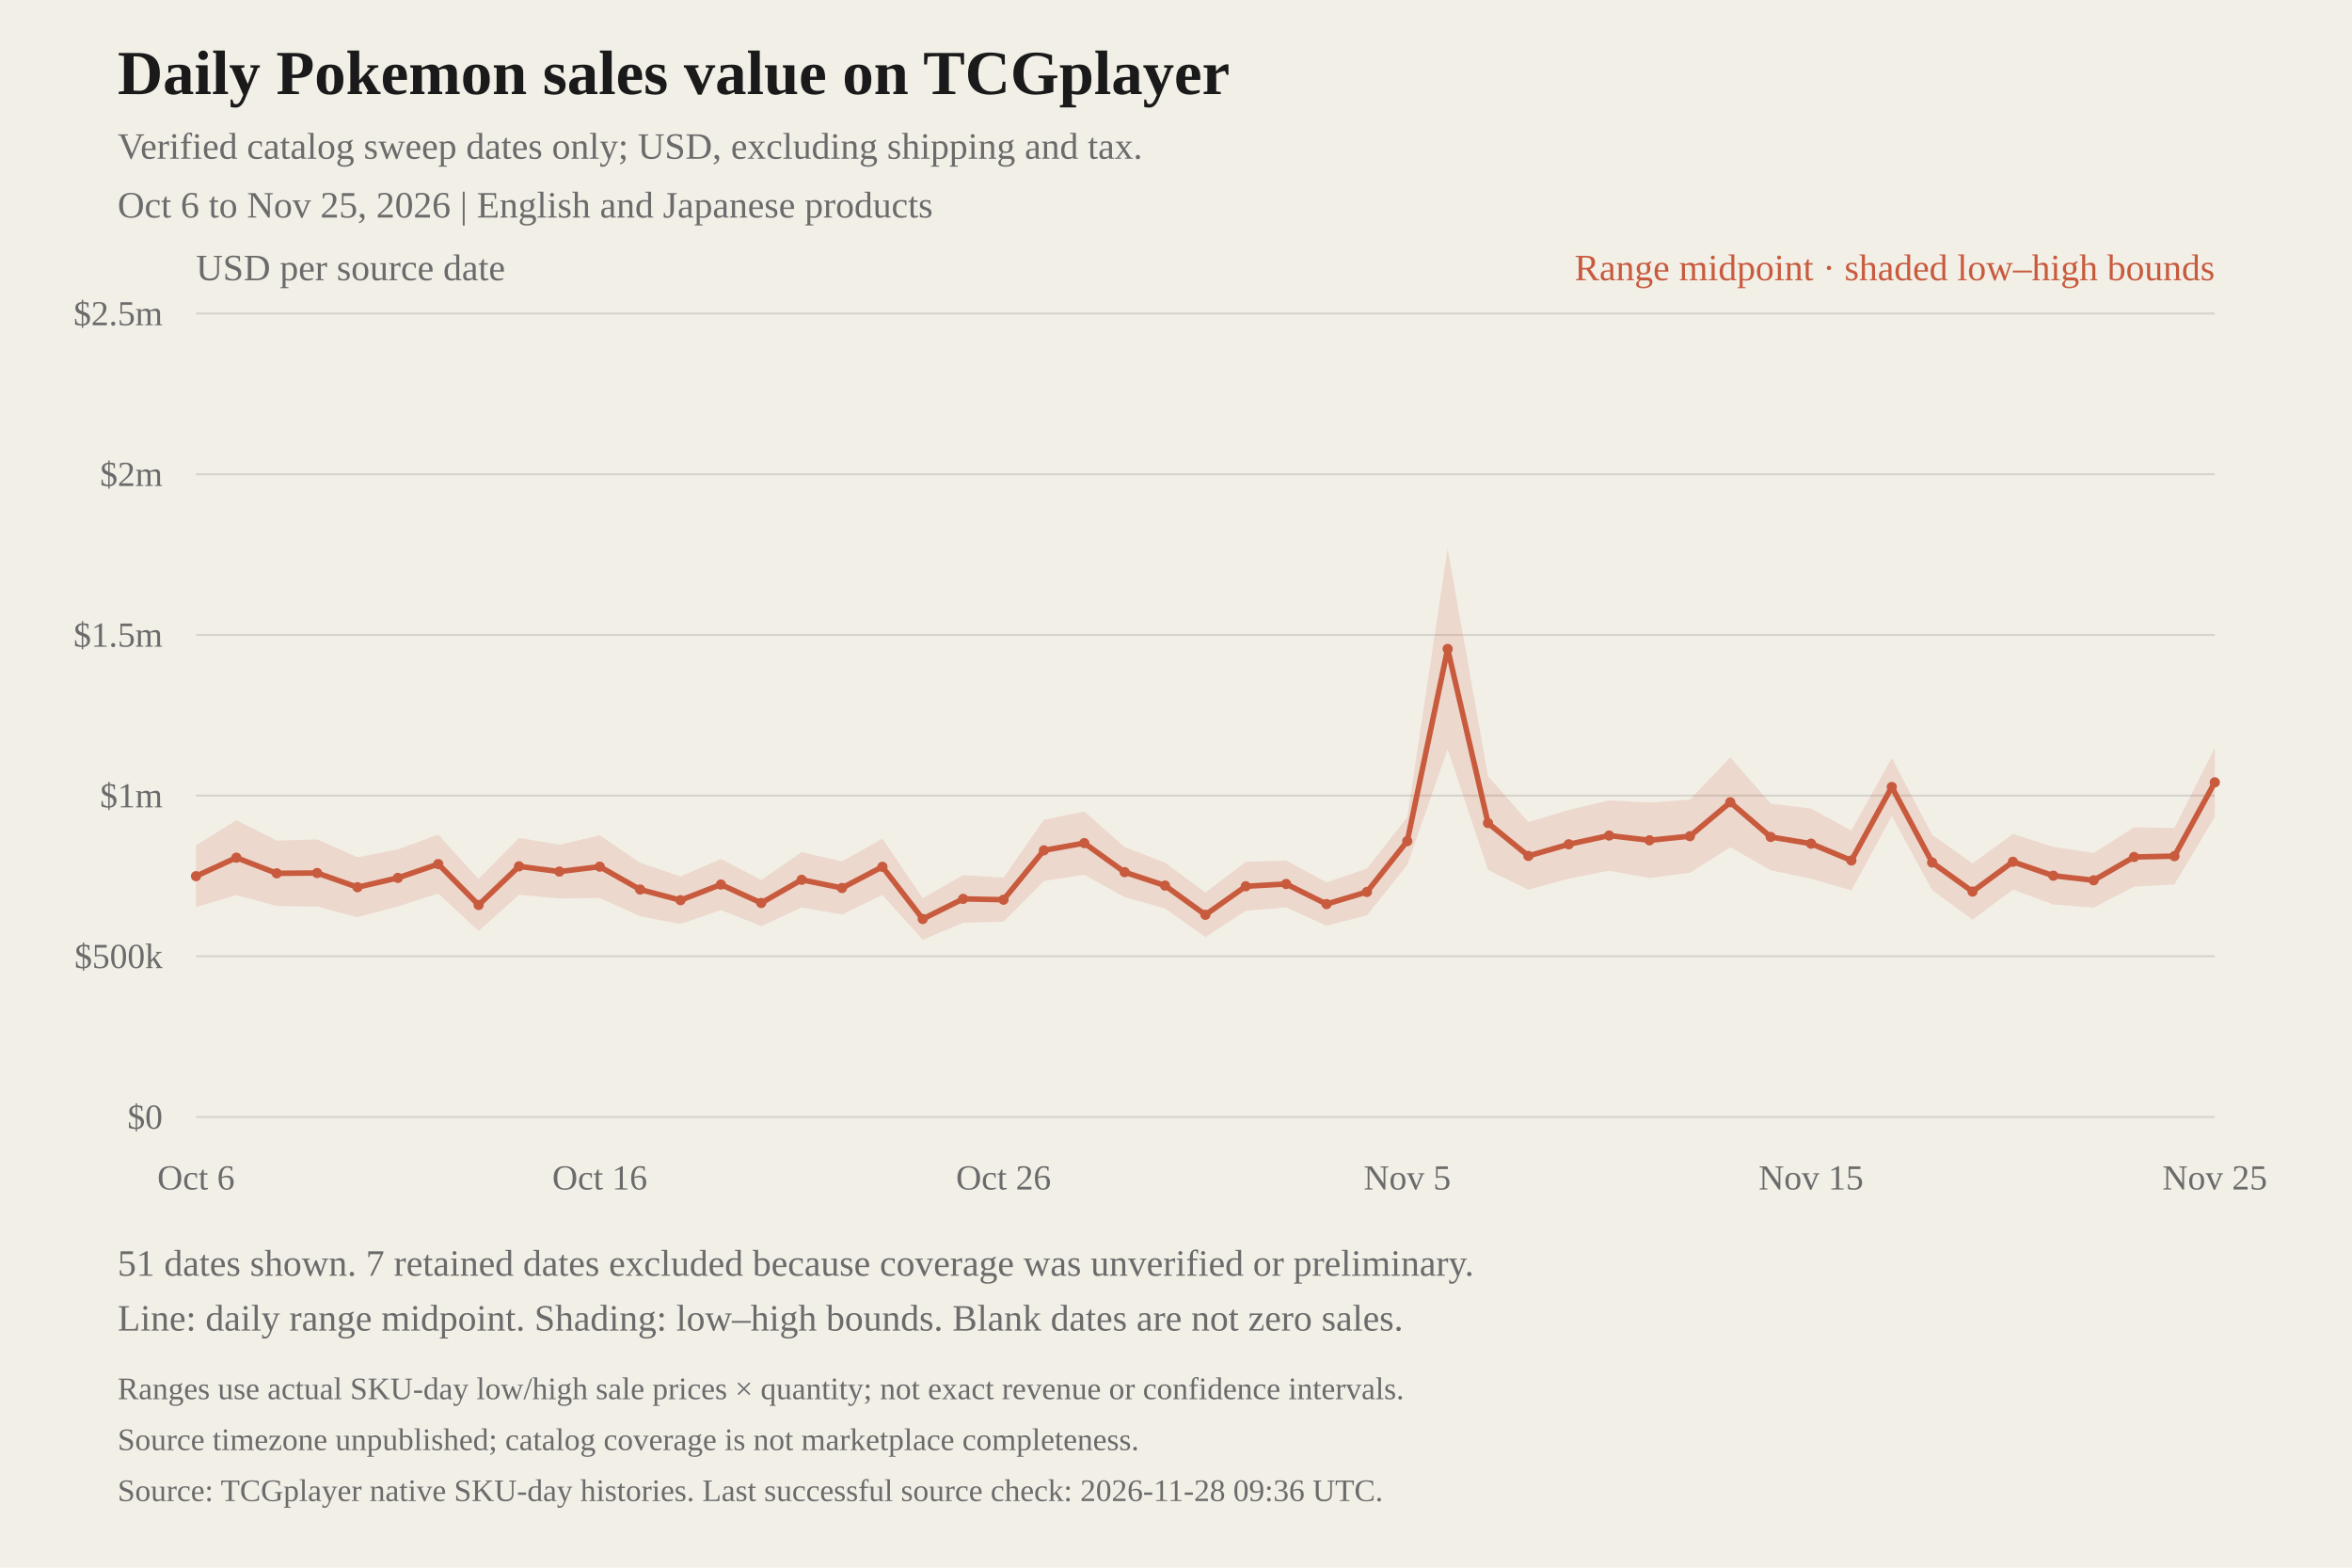
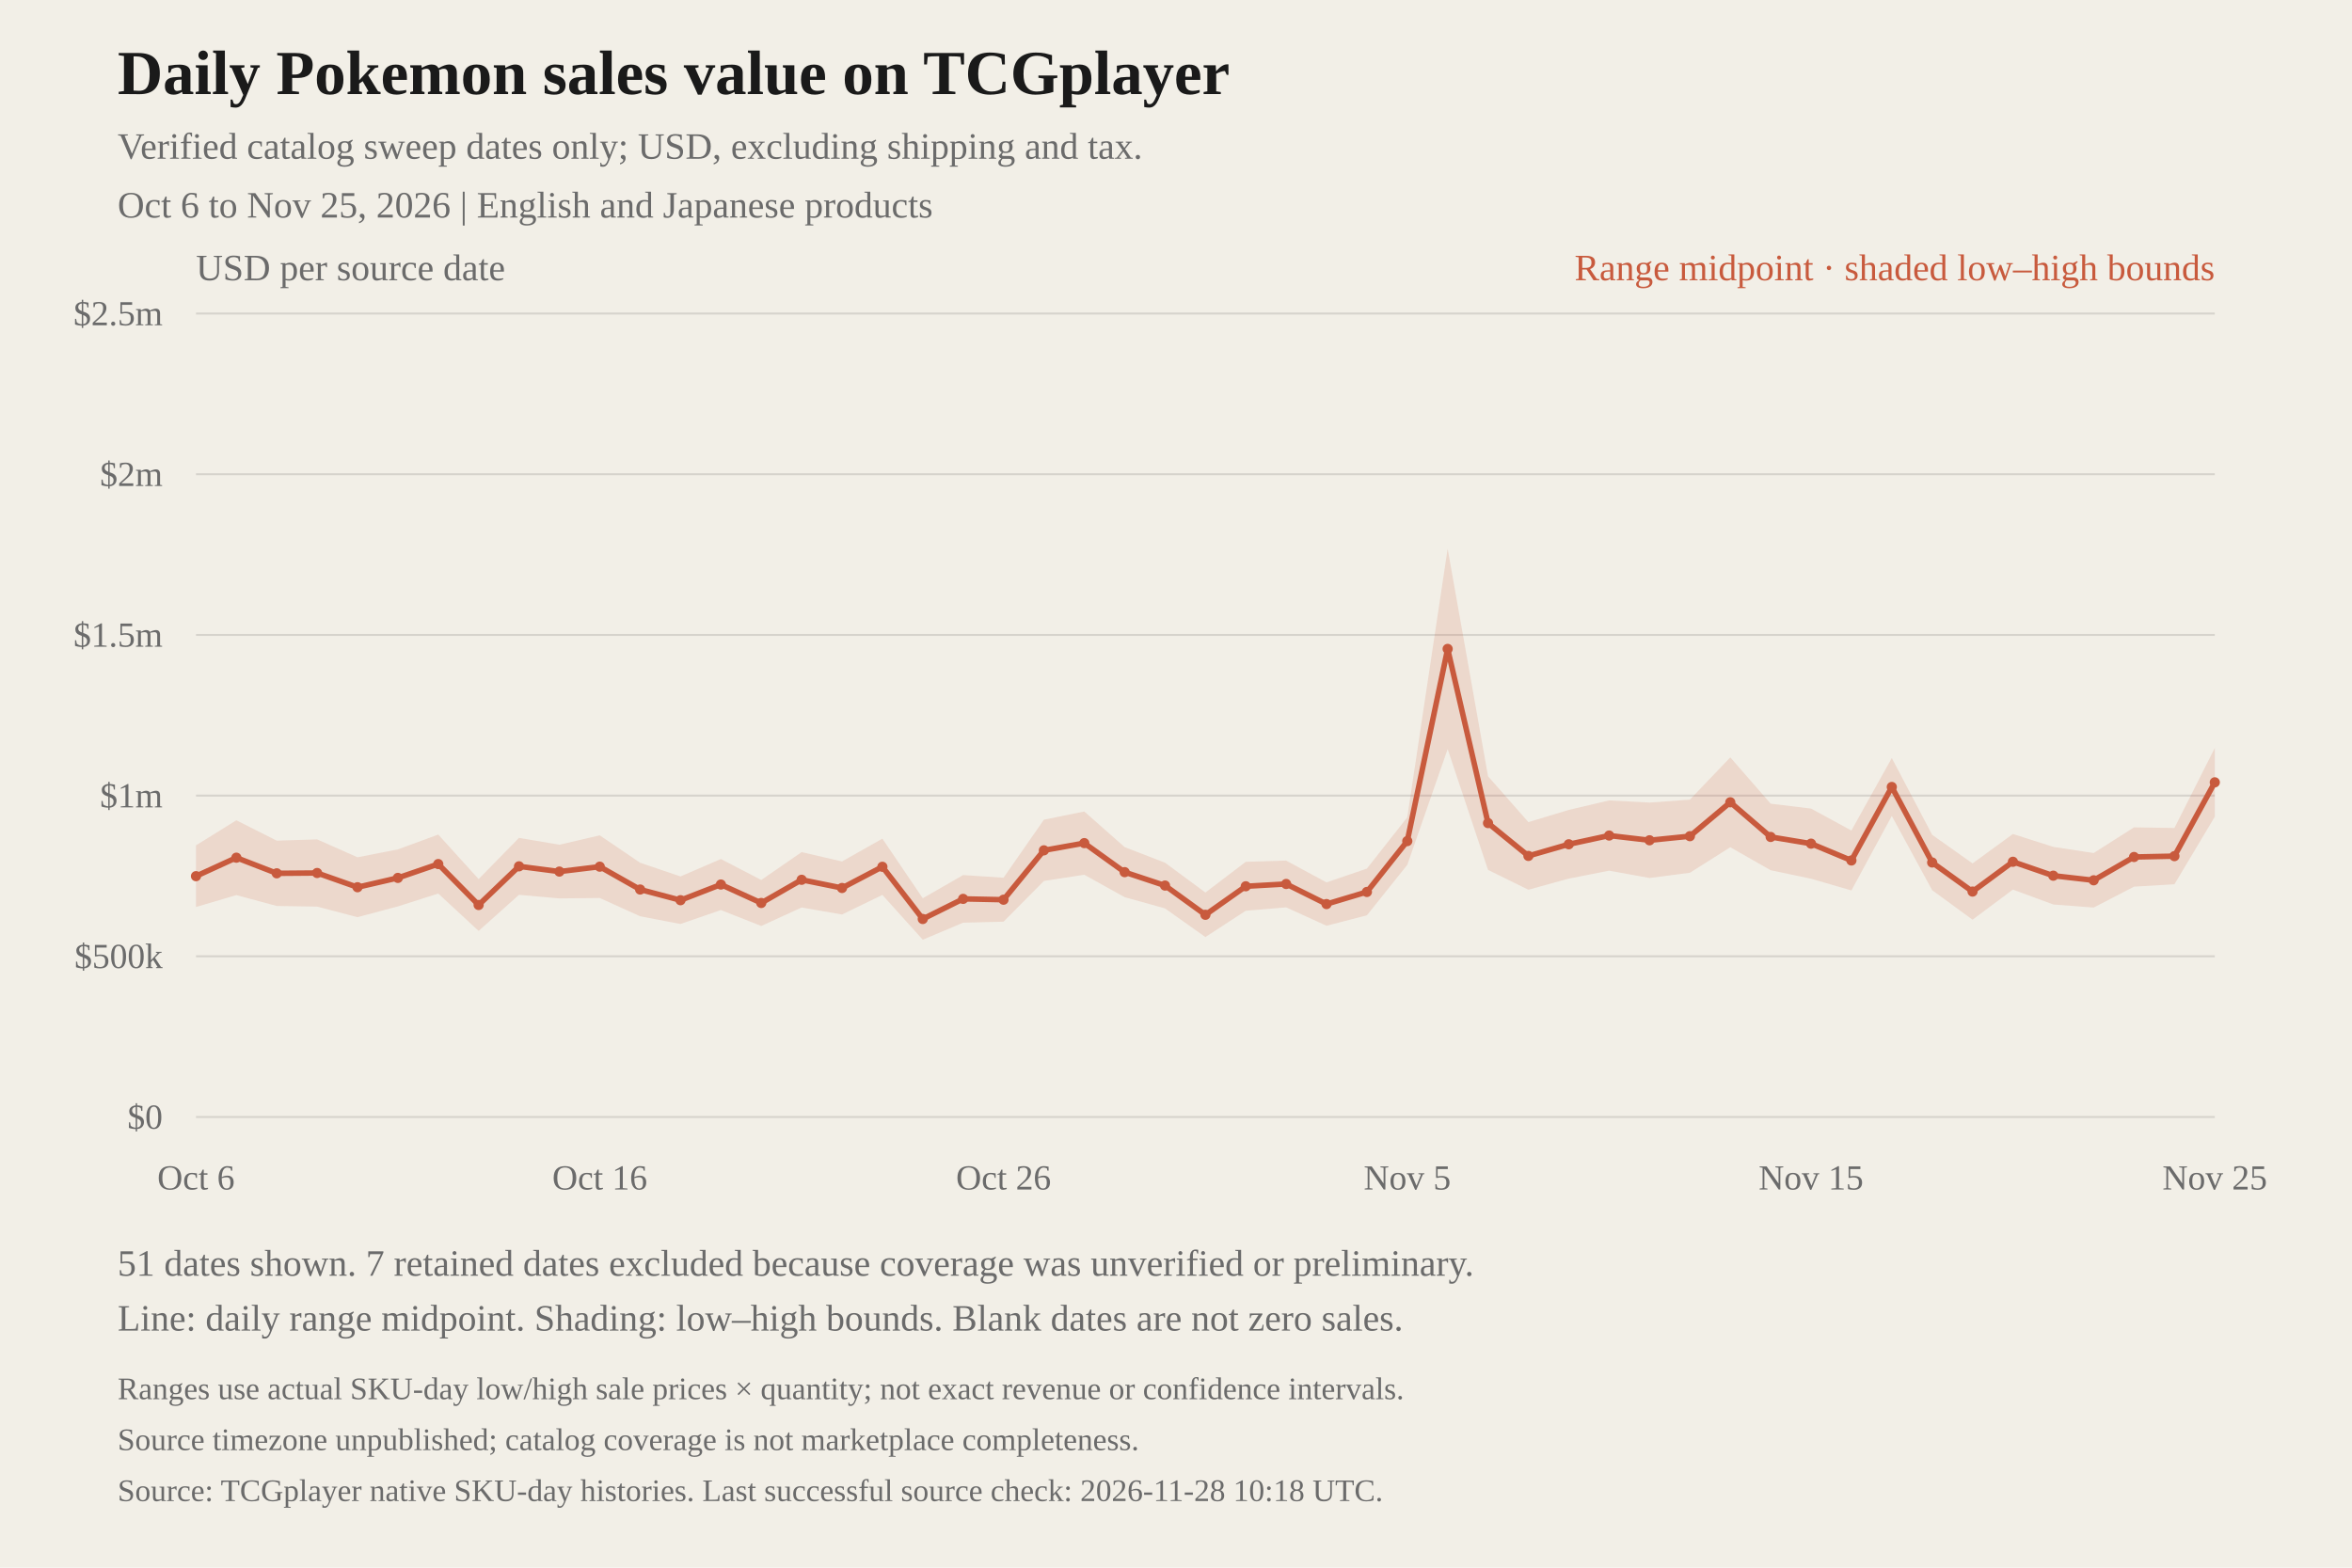
<svg xmlns="http://www.w3.org/2000/svg" width="1200" height="800" viewBox="0 0 1200 800" role="img" aria-labelledby="title description">
  <style>text{font-family:Georgia,"Liberation Serif","Times New Roman",serif;fill:#1A1A1A;font-size:19px}.title{font-size:32px;font-weight:600}.muted,.axis{fill:#6B6B6B}.axis{font-size:18px}.note{font-size:16px;fill:#6B6B6B}.grid{stroke:#D6D3CC;stroke-width:1}</style>
  <rect data-role="background" width="1200" height="800" fill="#F2EFE7" />
  <text x="60" y="48" class="title">Daily Pokemon sales value on TCGplayer</text>
  <text x="60" y="81" class="muted">Verified catalog sweep dates only; USD, excluding shipping and tax.</text>
  <text x="60" y="111" class="muted">Oct 6 to Nov 25, 2026 | English and Japanese products</text>
  <text x="100" y="143" class="muted">USD per source date</text>
  <text x="1130" y="143" text-anchor="end" style="fill:#C85A3D">Range midpoint · shaded low–high bounds</text>
  <path d="M100,570H1130" class="grid" />
  <text x="83" y="576" class="axis" text-anchor="end">$0</text>
  <path d="M100,488H1130" class="grid" />
  <text x="83" y="494" class="axis" text-anchor="end">$500k</text>
  <path d="M100,406H1130" class="grid" />
  <text x="83" y="412" class="axis" text-anchor="end">$1m</text>
  <path d="M100,324H1130" class="grid" />
  <text x="83" y="330" class="axis" text-anchor="end">$1.5m</text>
  <path d="M100,242H1130" class="grid" />
  <text x="83" y="248" class="axis" text-anchor="end">$2m</text>
  <path d="M100,160H1130" class="grid" />
  <text x="83" y="166" class="axis" text-anchor="end">$2.5m</text>
-   <polygon data-series="daily-band" points="100,431.395 120.6,418.596 141.2,428.993 161.8,428.347 182.4,437.483 203,433.454 223.6,425.889 244.2,448.6 264.8,427.569 285.4,431.071 306,426.287 326.6,440.279 347.2,447.253 367.8,438.369 388.4,449.058 409,434.841 429.6,439.616 450.2,427.977 470.8,458.392 491.4,446.556 512,447.917 532.6,418.306 553.2,414.107 573.8,432.3 594.4,440.241 615,455.468 635.6,439.795 656.2,439.169 676.8,450.3 697.4,443.246 718,417.086 738.6,280.033 759.2,396.153 779.8,419.531 800.4,413.314 821,408.457 841.6,409.566 862.2,408.054 882.8,386.495 903.4,410.127 924,412.627 944.6,423.828 965.2,386.825 985.8,426.008 1006.4,440.612 1027,425.587 1047.6,432.172 1068.2,435.314 1088.8,422.197 1109.4,422.536 1130,381.69 1130,416.765 1109.4,451.243 1088.8,452.462 1068.2,463.125 1047.6,461.564 1027,453.951 1006.4,469.323 985.8,454.266 965.2,416.371 944.6,454.391 924,448.407 903.4,444.075 882.8,432.337 862.2,445.372 841.6,448.033 821,444.309 800.4,448.357 779.8,454.037 759.2,443.908 738.6,382.255 718,441.352 697.4,467.087 676.8,472.409 656.2,463.031 635.6,464.752 615,478.179 594.4,463.563 573.8,457.823 553.2,446.38 532.6,449.56 512,470.34 491.4,470.849 470.8,479.541 450.2,456.674 429.6,466.671 409,463.09 388.4,472.524 367.8,464.4 347.2,471.512 326.6,467.575 306,458.248 285.4,458.461 264.8,456.626 244.2,475.046 223.6,455.971 203,462.546 182.4,468.031 161.8,462.639 141.2,462.325 120.6,456.767 100,462.839" fill="#C85A3D" fill-opacity="0.16" />
+   <polygon data-series="daily-band" points="100,431.395 120.6,418.596 141.2,428.993 161.8,428.347 182.4,437.483 203,433.454 223.6,425.889 244.2,448.6 264.8,427.569 285.4,431.071 306,426.287 326.6,440.279 347.2,447.253 367.8,438.369 388.4,449.058 409,434.841 429.6,439.616 450.2,427.977 470.8,458.392 491.4,446.556 512,447.917 532.6,418.306 553.2,414.107 573.8,432.3 594.4,440.241 615,455.468 635.6,439.795 656.2,439.169 676.8,450.3 697.4,443.246 718,417.086 738.6,280.033 759.2,396.153 779.8,419.531 800.4,413.314 821,408.457 841.6,409.566 862.2,408.054 882.8,386.495 903.4,410.127 924,412.627 944.6,423.828 965.2,386.825 985.8,426.008 1006.4,440.612 1027,425.587 1047.6,432.172 1068.2,435.314 1088.8,422.197 1109.4,422.536 1130,381.691 1130,416.765 1109.4,451.243 1088.8,452.462 1068.2,463.125 1047.6,461.564 1027,453.951 1006.4,469.323 985.8,454.266 965.2,416.371 944.6,454.391 924,448.407 903.4,444.075 882.8,432.337 862.2,445.372 841.6,448.033 821,444.309 800.4,448.357 779.8,454.037 759.2,443.908 738.6,382.255 718,441.352 697.4,467.087 676.8,472.409 656.2,463.031 635.6,464.752 615,478.179 594.4,463.563 573.8,457.823 553.2,446.38 532.6,449.56 512,470.34 491.4,470.849 470.8,479.541 450.2,456.674 429.6,466.671 409,463.09 388.4,472.524 367.8,464.4 347.2,471.512 326.6,467.575 306,458.248 285.4,458.461 264.8,456.626 244.2,475.046 223.6,455.971 203,462.546 182.4,468.031 161.8,462.639 141.2,462.325 120.6,456.767 100,462.839" fill="#C85A3D" fill-opacity="0.16" />
  <polyline data-series="daily-midpoint" points="100,447.117 120.6,437.682 141.2,445.659 161.8,445.493 182.4,452.757 203,448 223.6,440.93 244.2,461.823 264.8,442.097 285.4,444.766 306,442.267 326.6,453.927 347.2,459.382 367.8,451.384 388.4,460.791 409,448.965 429.6,453.144 450.2,442.326 470.8,468.967 491.4,458.703 512,459.128 532.6,433.933 553.2,430.244 573.8,445.061 594.4,451.902 615,466.824 635.6,452.274 656.2,451.1 676.8,461.355 697.4,455.167 718,429.219 738.6,331.144 759.2,420.031 779.8,436.784 800.4,430.836 821,426.383 841.6,428.8 862.2,426.713 882.8,409.416 903.4,427.101 924,430.517 944.6,439.11 965.2,401.598 985.8,440.137 1006.4,454.968 1027,439.769 1047.6,446.868 1068.2,449.22 1088.8,437.33 1109.4,436.89 1130,399.228" fill="none" stroke="#C85A3D" stroke-width="2.8" stroke-linejoin="round" stroke-linecap="round" />
  <circle data-series="daily-observation" cx="100" cy="447.117" r="2.6" fill="#C85A3D" />
  <circle data-series="daily-observation" cx="120.6" cy="437.682" r="2.6" fill="#C85A3D" />
  <circle data-series="daily-observation" cx="141.2" cy="445.659" r="2.6" fill="#C85A3D" />
  <circle data-series="daily-observation" cx="161.8" cy="445.493" r="2.6" fill="#C85A3D" />
  <circle data-series="daily-observation" cx="182.4" cy="452.757" r="2.6" fill="#C85A3D" />
  <circle data-series="daily-observation" cx="203" cy="448" r="2.6" fill="#C85A3D" />
  <circle data-series="daily-observation" cx="223.6" cy="440.93" r="2.6" fill="#C85A3D" />
  <circle data-series="daily-observation" cx="244.2" cy="461.823" r="2.6" fill="#C85A3D" />
  <circle data-series="daily-observation" cx="264.8" cy="442.097" r="2.6" fill="#C85A3D" />
  <circle data-series="daily-observation" cx="285.4" cy="444.766" r="2.6" fill="#C85A3D" />
  <circle data-series="daily-observation" cx="306" cy="442.267" r="2.6" fill="#C85A3D" />
  <circle data-series="daily-observation" cx="326.6" cy="453.927" r="2.6" fill="#C85A3D" />
  <circle data-series="daily-observation" cx="347.2" cy="459.382" r="2.6" fill="#C85A3D" />
  <circle data-series="daily-observation" cx="367.8" cy="451.384" r="2.6" fill="#C85A3D" />
  <circle data-series="daily-observation" cx="388.4" cy="460.791" r="2.6" fill="#C85A3D" />
  <circle data-series="daily-observation" cx="409" cy="448.965" r="2.6" fill="#C85A3D" />
  <circle data-series="daily-observation" cx="429.6" cy="453.144" r="2.6" fill="#C85A3D" />
  <circle data-series="daily-observation" cx="450.2" cy="442.326" r="2.6" fill="#C85A3D" />
  <circle data-series="daily-observation" cx="470.8" cy="468.967" r="2.6" fill="#C85A3D" />
  <circle data-series="daily-observation" cx="491.4" cy="458.703" r="2.6" fill="#C85A3D" />
  <circle data-series="daily-observation" cx="512" cy="459.128" r="2.6" fill="#C85A3D" />
  <circle data-series="daily-observation" cx="532.6" cy="433.933" r="2.6" fill="#C85A3D" />
  <circle data-series="daily-observation" cx="553.2" cy="430.244" r="2.6" fill="#C85A3D" />
  <circle data-series="daily-observation" cx="573.8" cy="445.061" r="2.6" fill="#C85A3D" />
  <circle data-series="daily-observation" cx="594.4" cy="451.902" r="2.6" fill="#C85A3D" />
  <circle data-series="daily-observation" cx="615" cy="466.824" r="2.6" fill="#C85A3D" />
  <circle data-series="daily-observation" cx="635.6" cy="452.274" r="2.6" fill="#C85A3D" />
  <circle data-series="daily-observation" cx="656.2" cy="451.1" r="2.6" fill="#C85A3D" />
  <circle data-series="daily-observation" cx="676.8" cy="461.355" r="2.6" fill="#C85A3D" />
  <circle data-series="daily-observation" cx="697.4" cy="455.167" r="2.6" fill="#C85A3D" />
  <circle data-series="daily-observation" cx="718" cy="429.219" r="2.6" fill="#C85A3D" />
  <circle data-series="daily-observation" cx="738.6" cy="331.144" r="2.6" fill="#C85A3D" />
  <circle data-series="daily-observation" cx="759.2" cy="420.031" r="2.6" fill="#C85A3D" />
  <circle data-series="daily-observation" cx="779.8" cy="436.784" r="2.6" fill="#C85A3D" />
  <circle data-series="daily-observation" cx="800.4" cy="430.836" r="2.6" fill="#C85A3D" />
  <circle data-series="daily-observation" cx="821" cy="426.383" r="2.6" fill="#C85A3D" />
  <circle data-series="daily-observation" cx="841.6" cy="428.8" r="2.6" fill="#C85A3D" />
  <circle data-series="daily-observation" cx="862.2" cy="426.713" r="2.6" fill="#C85A3D" />
  <circle data-series="daily-observation" cx="882.8" cy="409.416" r="2.6" fill="#C85A3D" />
  <circle data-series="daily-observation" cx="903.4" cy="427.101" r="2.6" fill="#C85A3D" />
  <circle data-series="daily-observation" cx="924" cy="430.517" r="2.6" fill="#C85A3D" />
  <circle data-series="daily-observation" cx="944.6" cy="439.11" r="2.6" fill="#C85A3D" />
  <circle data-series="daily-observation" cx="965.2" cy="401.598" r="2.6" fill="#C85A3D" />
  <circle data-series="daily-observation" cx="985.8" cy="440.137" r="2.6" fill="#C85A3D" />
  <circle data-series="daily-observation" cx="1006.4" cy="454.968" r="2.6" fill="#C85A3D" />
  <circle data-series="daily-observation" cx="1027" cy="439.769" r="2.6" fill="#C85A3D" />
  <circle data-series="daily-observation" cx="1047.6" cy="446.868" r="2.6" fill="#C85A3D" />
  <circle data-series="daily-observation" cx="1068.2" cy="449.22" r="2.6" fill="#C85A3D" />
  <circle data-series="daily-observation" cx="1088.8" cy="437.33" r="2.6" fill="#C85A3D" />
  <circle data-series="daily-observation" cx="1109.4" cy="436.89" r="2.6" fill="#C85A3D" />
  <circle data-series="daily-observation" cx="1130" cy="399.228" r="2.6" fill="#C85A3D" />
  <text x="100" y="607" class="axis" text-anchor="middle">Oct 6</text>
  <text x="306" y="607" class="axis" text-anchor="middle">Oct 16</text>
  <text x="512" y="607" class="axis" text-anchor="middle">Oct 26</text>
  <text x="718" y="607" class="axis" text-anchor="middle">Nov 5</text>
  <text x="924" y="607" class="axis" text-anchor="middle">Nov 15</text>
  <text x="1130" y="607" class="axis" text-anchor="middle">Nov 25</text>
  <text x="60" y="651" class="muted">51 dates shown. 7 retained dates excluded because coverage was unverified or preliminary.</text>
  <text x="60" y="679" class="muted">Line: daily range midpoint. Shading: low–high bounds. Blank dates are not zero sales.</text>
  <text x="60" y="714" class="note">Ranges use actual SKU-day low/high sale prices × quantity; not exact revenue or confidence intervals.</text>
  <text x="60" y="740" class="note">Source timezone unpublished; catalog coverage is not marketplace completeness.</text>
-   <text x="60" y="766" class="note">Source: TCGplayer native SKU-day histories. Last successful source check: 2026-11-28 09:36 UTC.</text>
+   <text x="60" y="766" class="note">Source: TCGplayer native SKU-day histories. Last successful source check: 2026-11-28 10:18 UTC.</text>
</svg>
